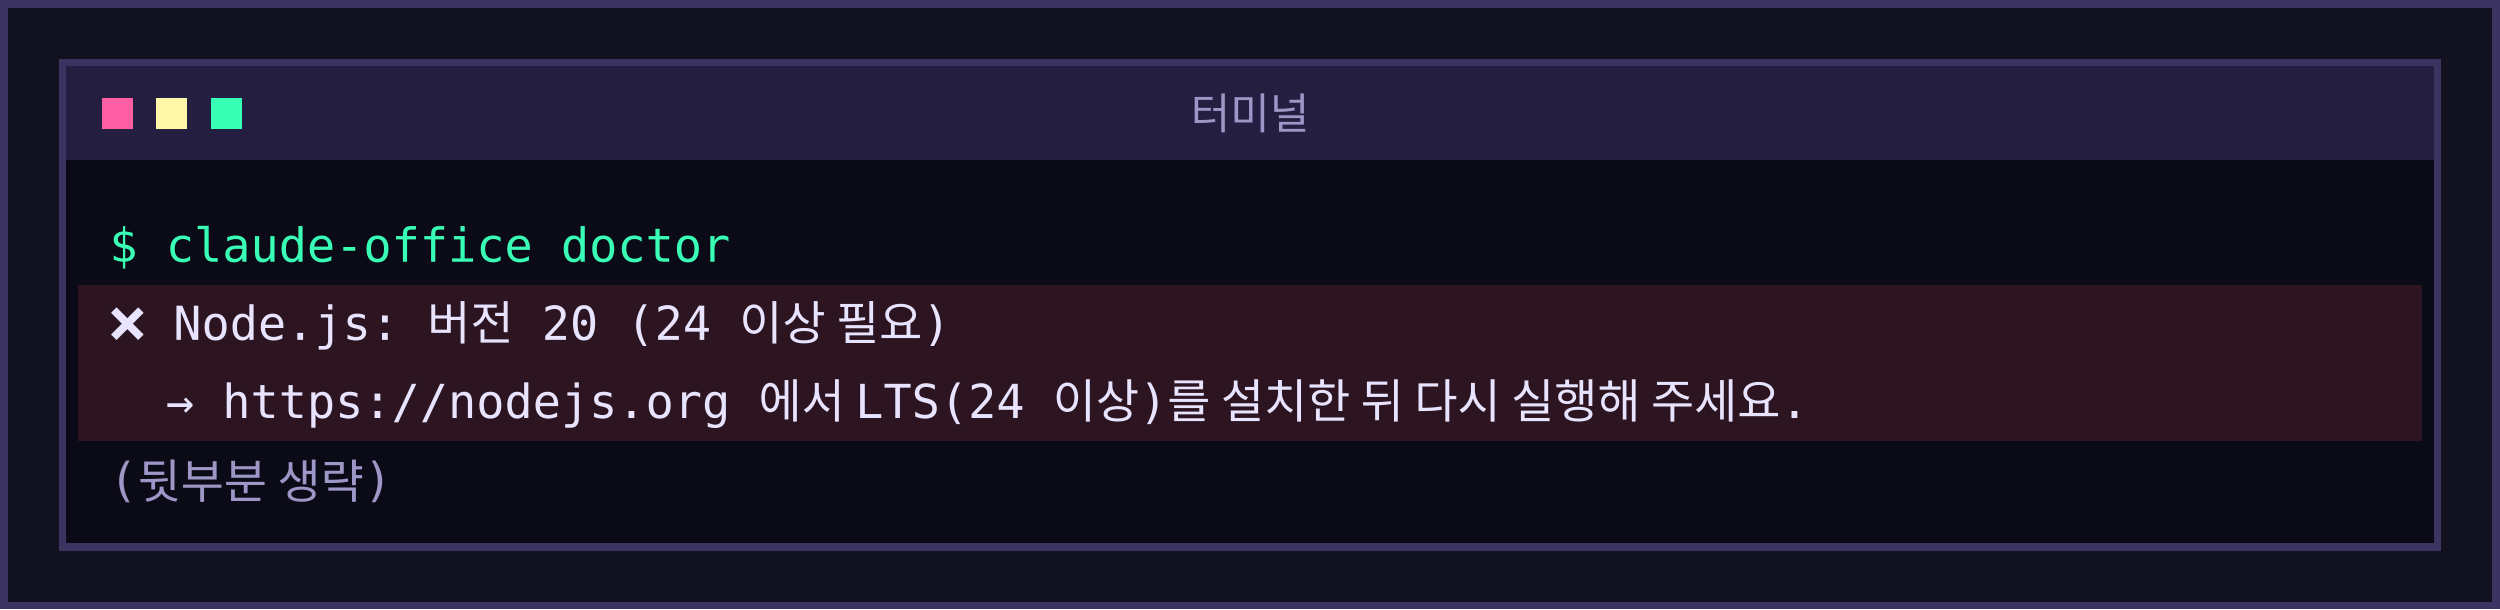
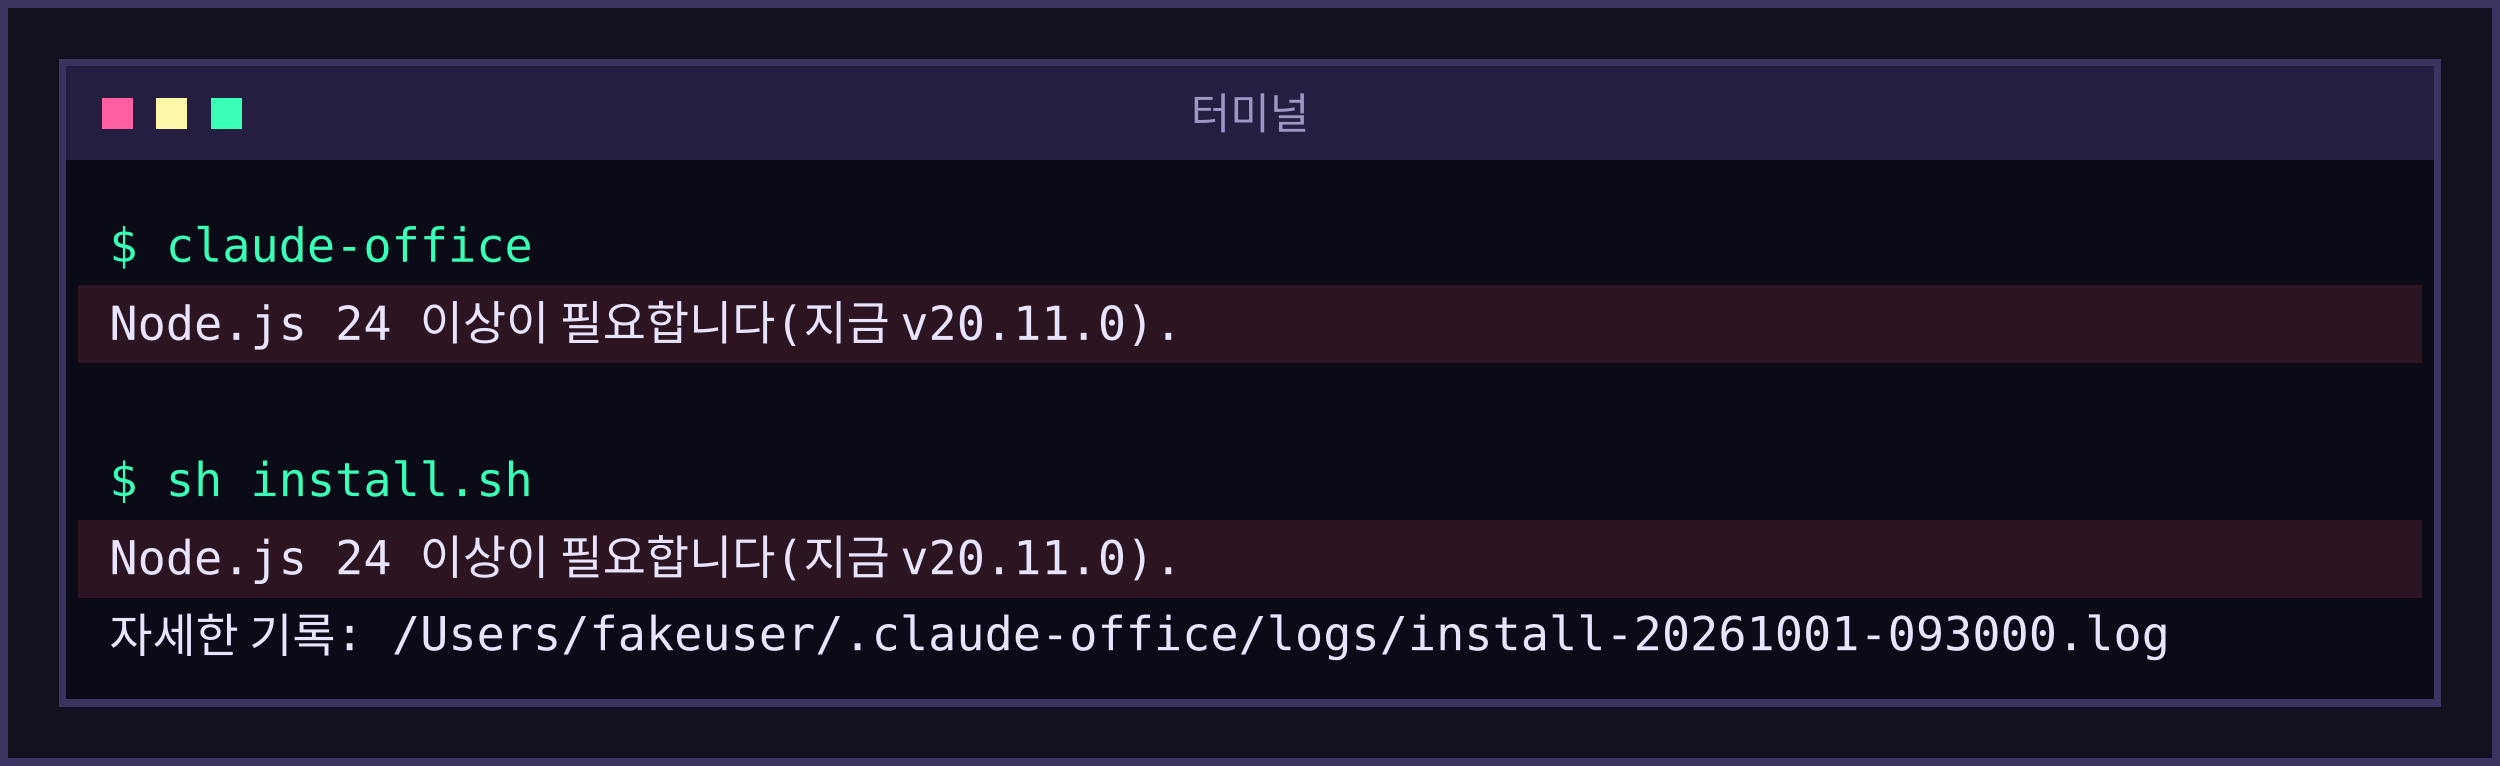
- <svg xmlns="http://www.w3.org/2000/svg" viewBox="0 0 640 156" role="img" aria-labelledby="fig-err-node-t fig-err-node-d" shape-rendering="crispEdges" font-family="-apple-system, 'Apple SD Gothic Neo', 'Malgun Gothic', 'Noto Sans KR', sans-serif">
-   <rect x="0" y="0" width="640" height="156" fill="#12111f" />
-   <rect x="1" y="1" width="638" height="154" fill="none" stroke="#3b3460" stroke-width="2" />
-   <rect x="16" y="16" width="608" height="124" fill="#0b0a17" stroke="#3b3460" stroke-width="2" />
+ <svg xmlns="http://www.w3.org/2000/svg" viewBox="0 0 640 196" role="img" aria-labelledby="fig-err-node-t fig-err-node-d" shape-rendering="crispEdges" font-family="-apple-system, 'Apple SD Gothic Neo', 'Malgun Gothic', 'Noto Sans KR', sans-serif">
+   <rect x="0" y="0" width="640" height="196" fill="#12111f" />
+   <rect x="1" y="1" width="638" height="194" fill="none" stroke="#3b3460" stroke-width="2" />
+   <rect x="16" y="16" width="608" height="164" fill="#0b0a17" stroke="#3b3460" stroke-width="2" />
  <rect x="17" y="17" width="606" height="24" fill="#241f40" />
  <rect x="26" y="25" width="8" height="8" fill="#ff5fa2" />
  <rect x="40" y="25" width="8" height="8" fill="#fff7a8" />
  <rect x="54" y="25" width="8" height="8" fill="#39ffb6" />
  <text x="320" y="33" font-size="11" fill="#9d97c7" text-anchor="middle">터미널</text>
-   <text x="28" y="67" font-size="12" fill="#39ffb6" font-family="ui-monospace, 'SF Mono', Menlo, Consolas, 'D2Coding', monospace" xml:space="preserve">$ claude-office doctor</text>
+   <text x="28" y="67" font-size="12" fill="#39ffb6" font-family="ui-monospace, 'SF Mono', Menlo, Consolas, 'D2Coding', monospace" xml:space="preserve">$ claude-office</text>
  <rect x="20" y="73" width="600" height="20" fill="#ff5a5a" fill-opacity="0.14" />
-   <text x="28" y="87" font-size="12" fill="#e8e4ff" font-family="ui-monospace, 'SF Mono', Menlo, Consolas, 'D2Coding', monospace" xml:space="preserve">❌ Node.js: 버전 20 (24 이상 필요)</text>
-   <rect x="20" y="93" width="600" height="20" fill="#ff5a5a" fill-opacity="0.14" />
-   <text x="28" y="107" font-size="12" fill="#e8e4ff" font-family="ui-monospace, 'SF Mono', Menlo, Consolas, 'D2Coding', monospace" xml:space="preserve">  → https://nodejs.org 에서 LTS(24 이상)를 설치한 뒤 다시 실행해 주세요.</text>
-   <text x="28" y="127" font-size="12" fill="#9d97c7" font-family="ui-monospace, 'SF Mono', Menlo, Consolas, 'D2Coding', monospace" xml:space="preserve">(뒷부분 생략)</text>
+   <text x="28" y="87" font-size="12" fill="#e8e4ff" font-family="ui-monospace, 'SF Mono', Menlo, Consolas, 'D2Coding', monospace" xml:space="preserve">Node.js 24 이상이 필요합니다(지금 v20.11.0).</text>
+   <text x="28" y="107" font-size="12" fill="#e8e4ff" font-family="ui-monospace, 'SF Mono', Menlo, Consolas, 'D2Coding', monospace" xml:space="preserve" />
+   <text x="28" y="127" font-size="12" fill="#39ffb6" font-family="ui-monospace, 'SF Mono', Menlo, Consolas, 'D2Coding', monospace" xml:space="preserve">$ sh install.sh</text>
+   <rect x="20" y="133" width="600" height="20" fill="#ff5a5a" fill-opacity="0.14" />
+   <text x="28" y="147" font-size="12" fill="#e8e4ff" font-family="ui-monospace, 'SF Mono', Menlo, Consolas, 'D2Coding', monospace" xml:space="preserve">Node.js 24 이상이 필요합니다(지금 v20.11.0).</text>
+   <text x="28" y="167" font-size="12" fill="#e8e4ff" font-family="ui-monospace, 'SF Mono', Menlo, Consolas, 'D2Coding', monospace" xml:space="preserve">자세한 기록: /Users/fakeuser/.claude-office/logs/install-20261001-093000.log</text>
</svg>
